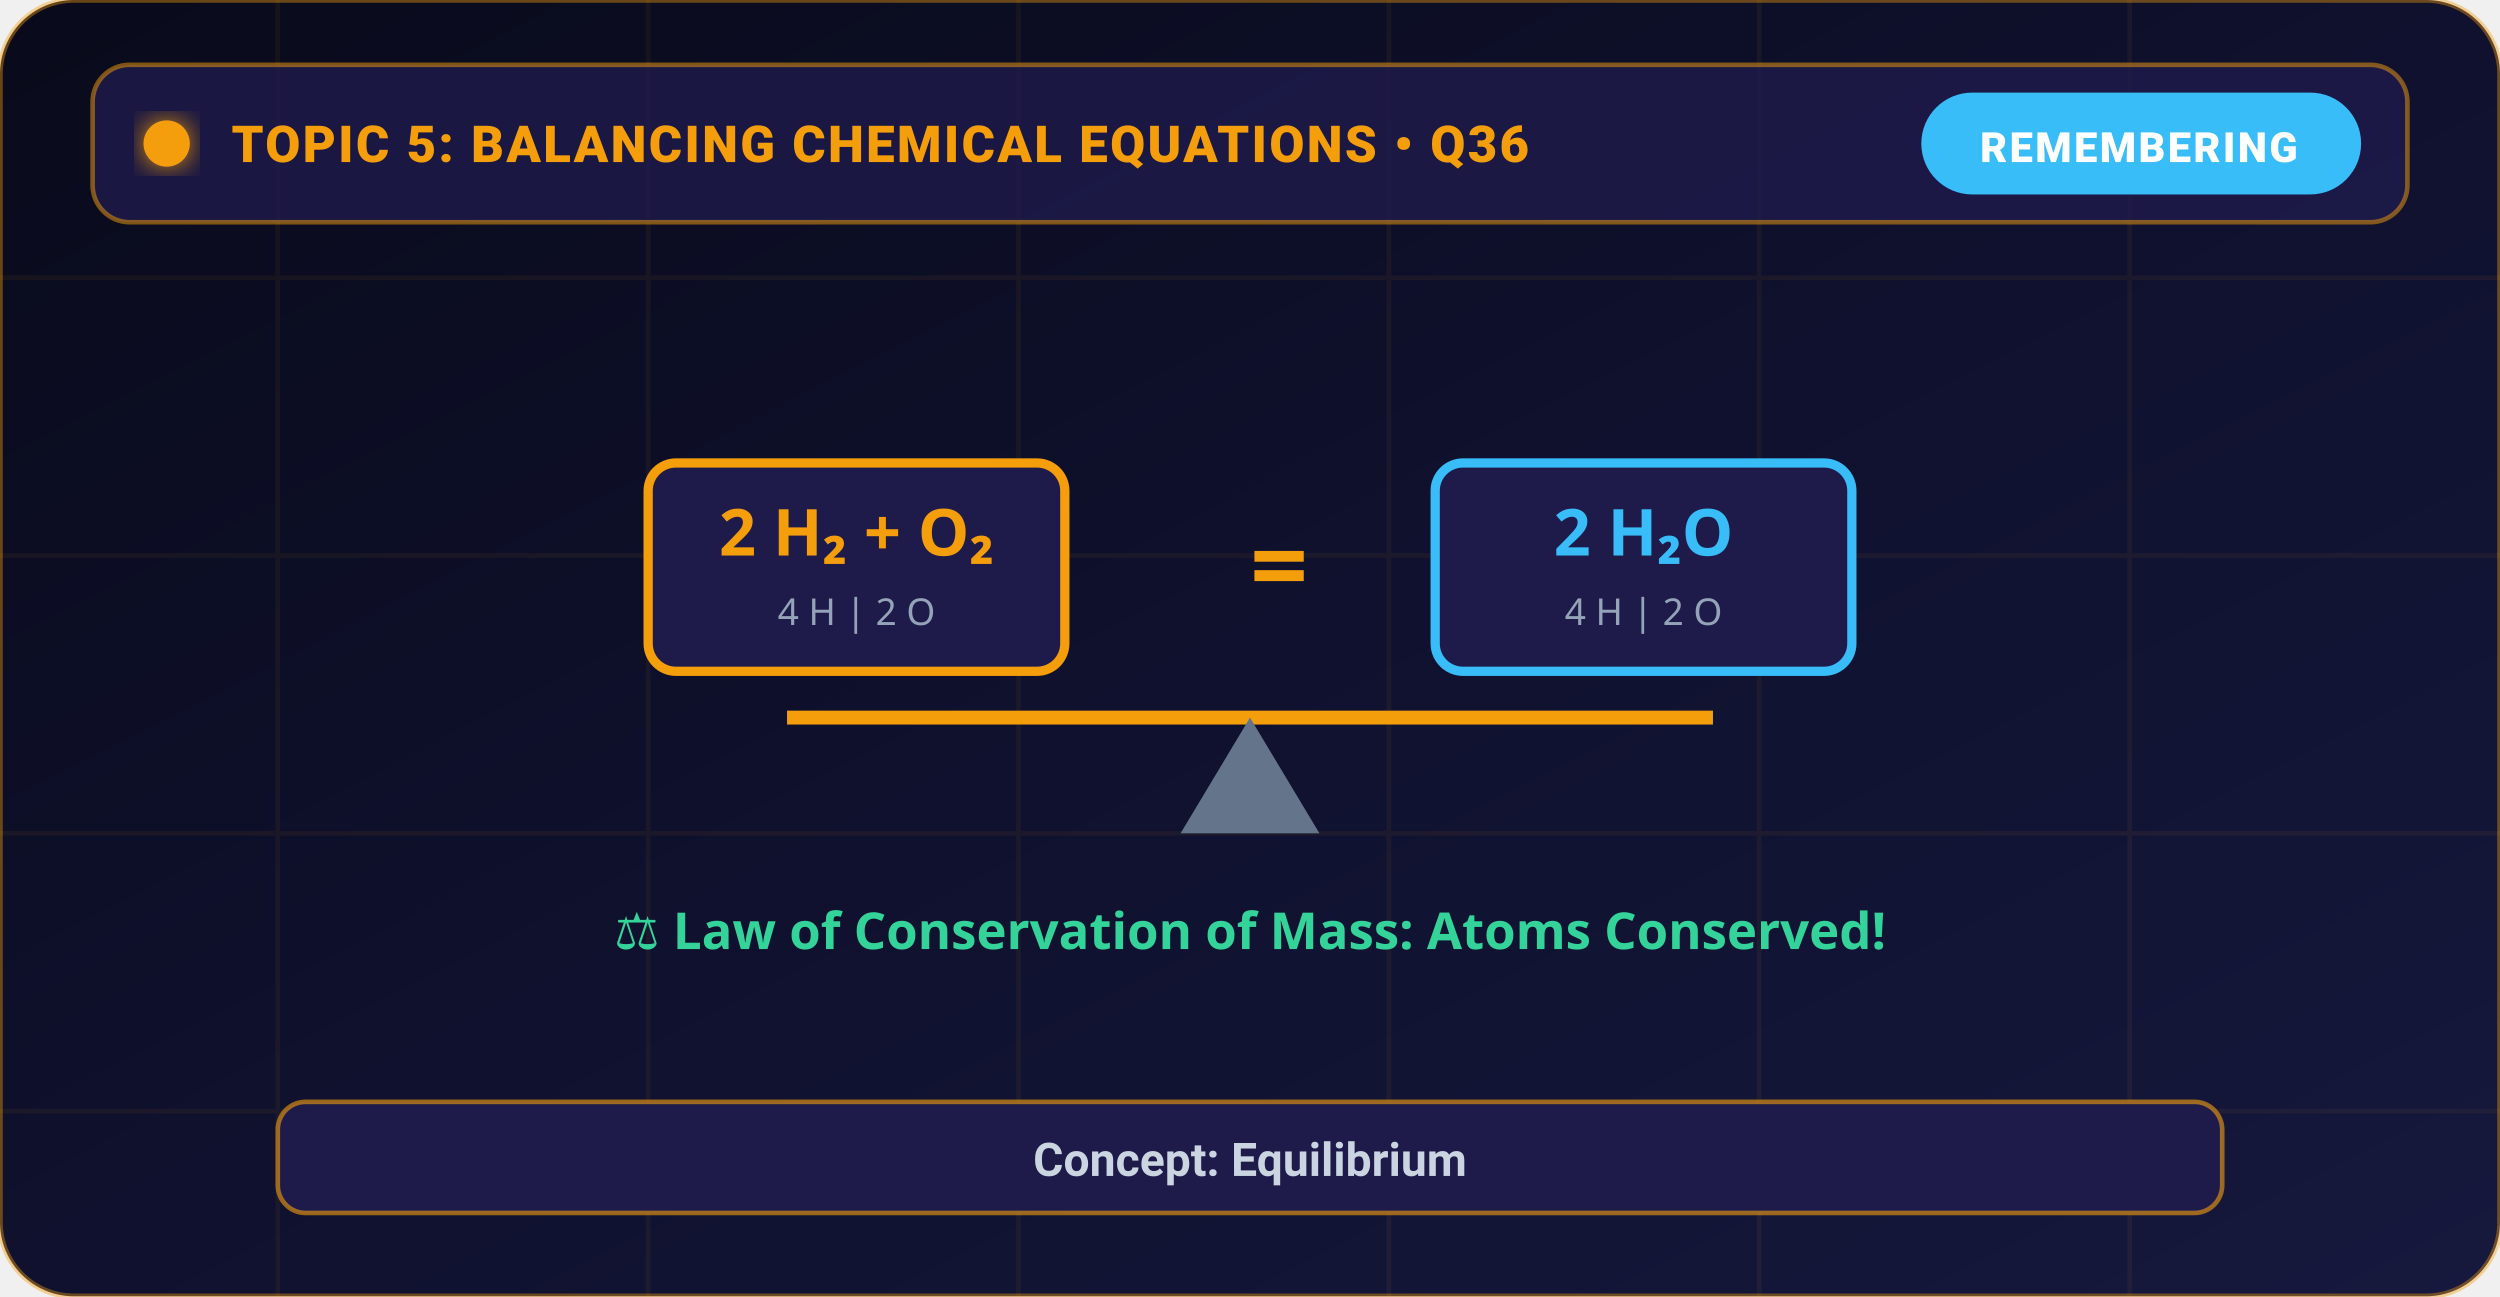
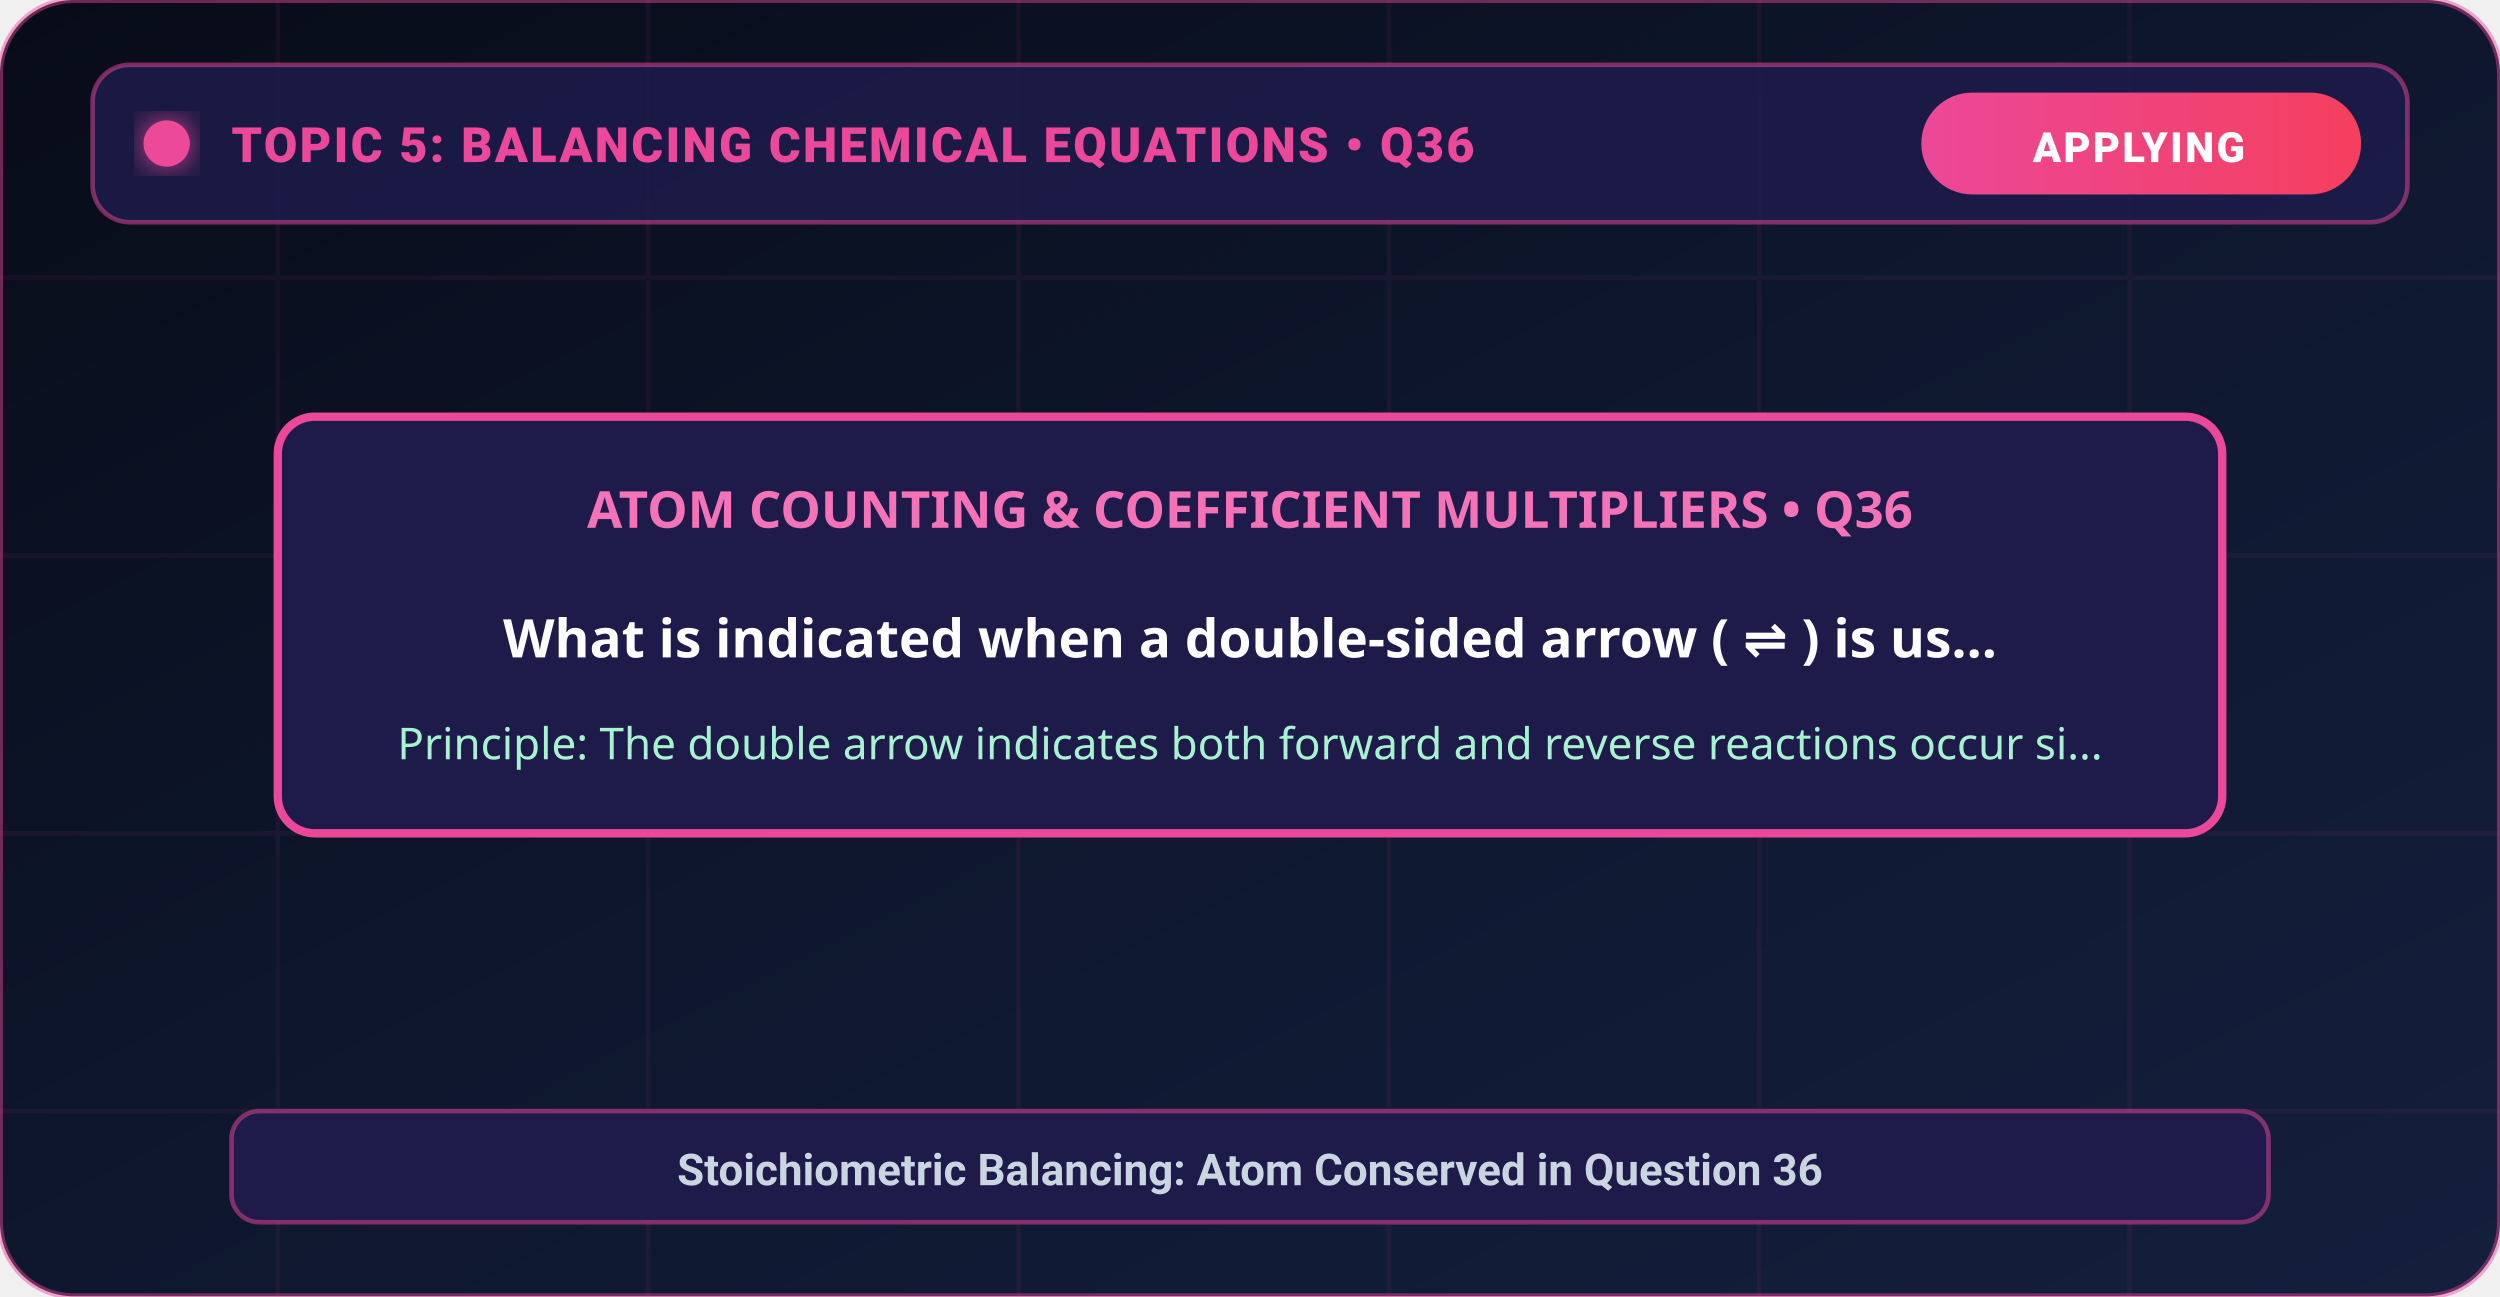
<svg xmlns="http://www.w3.org/2000/svg" viewBox="0 0 540 280" width="100%" height="100%">
  <defs>
    <linearGradient id="bgGrad_t5_36" x1="0%" y1="0%" x2="100%" y2="100%">
-       <stop offset="0%" stop-color="#090a1a" />
-       <stop offset="50%" stop-color="#0f112e" />
-       <stop offset="100%" stop-color="#16183d" />
+       <stop offset="0%" stop-color="#080c18" />
+       <stop offset="50%" stop-color="#0e172e" />
+       <stop offset="100%" stop-color="#141f3d" />
+     </linearGradient>
+     <linearGradient id="primaryGrad_t5_36" x1="0%" y1="0%" x2="100%" y2="0%">
+       <stop offset="0%" stop-color="#ec4899" />
+       <stop offset="100%" stop-color="#f43f5e" />
    </linearGradient>
    <filter id="glow_t5_36" x="-20%" y="-20%" width="140%" height="140%">
-       <feGaussianBlur stdDeviation="3" result="blur" />
+       <feGaussianBlur stdDeviation="3.5" result="blur" />
      <feComposite in="SourceGraphic" in2="blur" operator="over" />
    </filter>
  </defs>
-   <rect width="540" height="280" rx="16" fill="url(#bgGrad_t5_36)" stroke="#f59e0b" stroke-width="1.2" stroke-opacity="0.4" />
-   <g opacity="0.06" stroke="#f59e0b" stroke-width="1">
+   <rect width="540" height="280" rx="16" fill="url(#bgGrad_t5_36)" stroke="#ec4899" stroke-width="1.3" stroke-opacity="0.45" />
+   <g opacity="0.06" stroke="#ec4899" stroke-width="1">
    <line x1="60" y1="0" x2="60" y2="280" />
    <line x1="140" y1="0" x2="140" y2="280" />
    <line x1="220" y1="0" x2="220" y2="280" />
    <line x1="300" y1="0" x2="300" y2="280" />
    <line x1="380" y1="0" x2="380" y2="280" />
    <line x1="460" y1="0" x2="460" y2="280" />
    <line x1="0" y1="60" x2="540" y2="60" />
    <line x1="0" y1="120" x2="540" y2="120" />
    <line x1="0" y1="180" x2="540" y2="180" />
    <line x1="0" y1="240" x2="540" y2="240" />
  </g>
-   <rect x="20" y="14" width="500" height="34" rx="8" fill="#1e1b4b" fill-opacity="0.8" stroke="#f59e0b" stroke-width="1" stroke-opacity="0.5" />
-   <circle cx="36" cy="31" r="5" fill="#f59e0b" filter="url(#glow_t5_36)" />
-   <text x="50" y="35" fill="#f59e0b" font-family="'Segoe UI', Roboto, sans-serif" font-size="11" font-weight="900" letter-spacing="0.5">TOPIC 5: BALANCING CHEMICAL EQUATIONS • Q36</text>
-   <rect x="415" y="20" width="95" height="22" rx="11" fill="#38bdf8" />
-   <text x="462" y="35" fill="#ffffff" font-family="'Segoe UI', Roboto, sans-serif" font-size="9" font-weight="900" text-anchor="middle" letter-spacing="0.5">REMEMBERING</text>
+   <rect x="20" y="14" width="500" height="34" rx="8" fill="#1e1b4b" fill-opacity="0.85" stroke="#ec4899" stroke-width="1" stroke-opacity="0.5" />
+   <circle cx="36" cy="31" r="5" fill="#ec4899" filter="url(#glow_t5_36)" />
+   <text x="50" y="35" fill="#ec4899" font-family="'Segoe UI', Roboto, sans-serif" font-size="10.5" font-weight="900" letter-spacing="0.5">TOPIC 5: BALANCING CHEMICAL EQUATIONS • Q36</text>
+   <rect x="415" y="20" width="95" height="22" rx="11" fill="url(#primaryGrad_t5_36)" />
+   <text x="462" y="35" fill="#ffffff" font-family="'Segoe UI', Roboto, sans-serif" font-size="9" font-weight="900" text-anchor="middle" letter-spacing="0.5">APPLYING</text>
  <g transform="translate(0, 10)">
-     <g transform="translate(140, 75)">
-       <rect x="0" y="15" width="90" height="45" rx="6" fill="#1e1b4b" stroke="#f59e0b" stroke-width="2" />
-       <text x="45" y="35" fill="#f59e0b" font-family="sans-serif" font-size="14" font-weight="bold" text-anchor="middle">2 H₂ + O₂</text>
-       <text x="45" y="50" fill="#94a3b8" font-family="sans-serif" font-size="8" text-anchor="middle">4 H | 2 O</text>
-       <text x="130" y="45" fill="#f59e0b" font-family="sans-serif" font-size="22" font-weight="bold">=</text>
-       <rect x="170" y="15" width="90" height="45" rx="6" fill="#1e1b4b" stroke="#38bdf8" stroke-width="2" />
-       <text x="215" y="35" fill="#38bdf8" font-family="sans-serif" font-size="14" font-weight="bold" text-anchor="middle">2 H₂O</text>
-       <text x="215" y="50" fill="#94a3b8" font-family="sans-serif" font-size="8" text-anchor="middle">4 H | 2 O</text>
+     <g transform="translate(60, 80)">
+       <rect x="0" y="0" width="420" height="90" rx="8" fill="#1e1b4b" stroke="#ec4899" stroke-width="1.8" />
+       <text x="210" y="24" fill="#f472b6" font-family="sans-serif" font-size="11" font-weight="bold" text-anchor="middle">ATOM COUNTING &amp; COEFFICIENT MULTIPLIERS • Q36</text>
+       <text x="210" y="52" fill="#ffffff" font-family="sans-serif" font-size="11.5" font-weight="bold" text-anchor="middle">What is indicated when a double-sided arrow ( ⇌ ) is us...</text>
+       <text x="210" y="74" fill="#a7f3d0" font-family="sans-serif" font-size="9.5" text-anchor="middle">Principle: The double arrow indicates both forward and reverse reactions occur si...</text>
    </g>
-     <line x1="170" y1="145" x2="370" y2="145" stroke="#f59e0b" stroke-width="3" />
-     <polygon points="270,145 255,170 285,170" fill="#64748b" />
-     <text x="270" y="195" fill="#34d399" font-family="sans-serif" font-size="11" font-weight="bold" text-anchor="middle">⚖️ Law of Conservation of Mass: Atoms Conserved!</text>
  </g>
-   <rect x="60" y="238" width="420" height="24" rx="6" fill="#1e1b4b" stroke="#f59e0b" stroke-width="1" stroke-opacity="0.6" />
-   <text x="270" y="254" fill="#cbd5e1" font-family="'Segoe UI', Roboto, sans-serif" font-size="10" font-weight="bold" text-anchor="middle">Concept: Equilibrium</text>
+   <rect x="50" y="240" width="440" height="24" rx="6" fill="#1e1b4b" stroke="#ec4899" stroke-width="1" stroke-opacity="0.5" />
+   <text x="270" y="256" fill="#cbd5e1" font-family="'Segoe UI', Roboto, sans-serif" font-size="9.5" font-weight="bold" text-anchor="middle">Stoichiometric Balancing: Atom Conserved in Question 36</text>
</svg>
